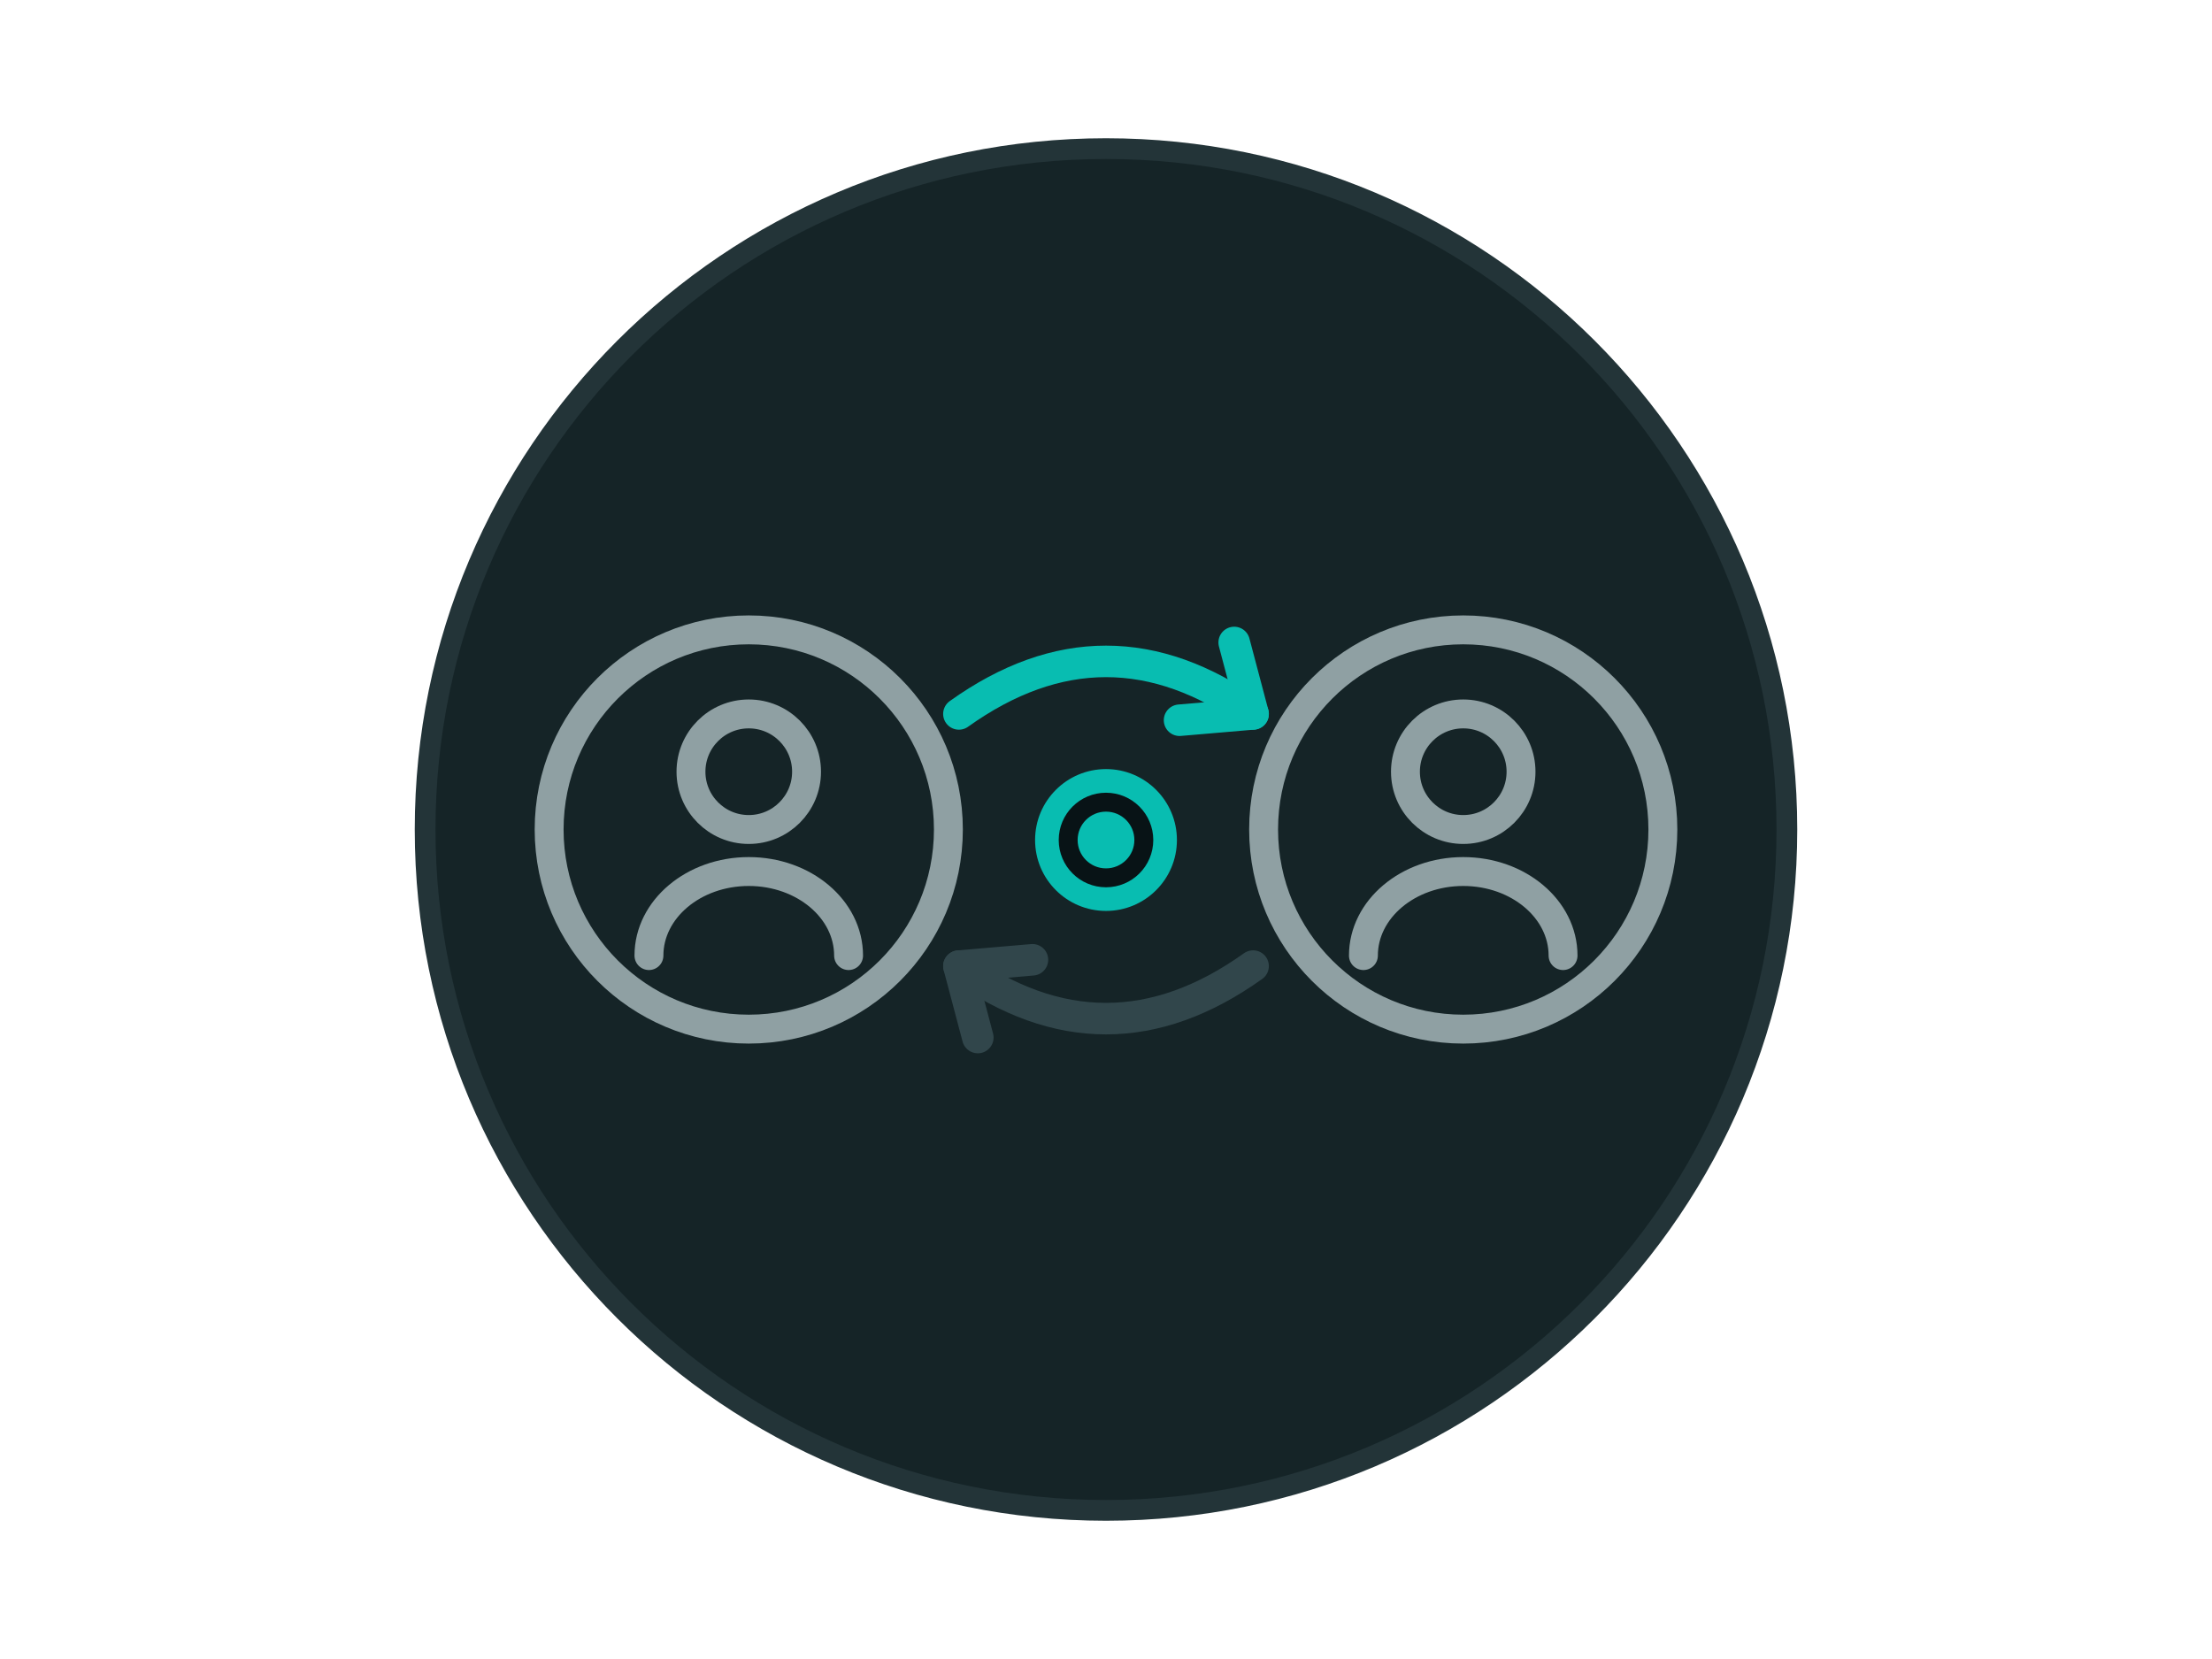
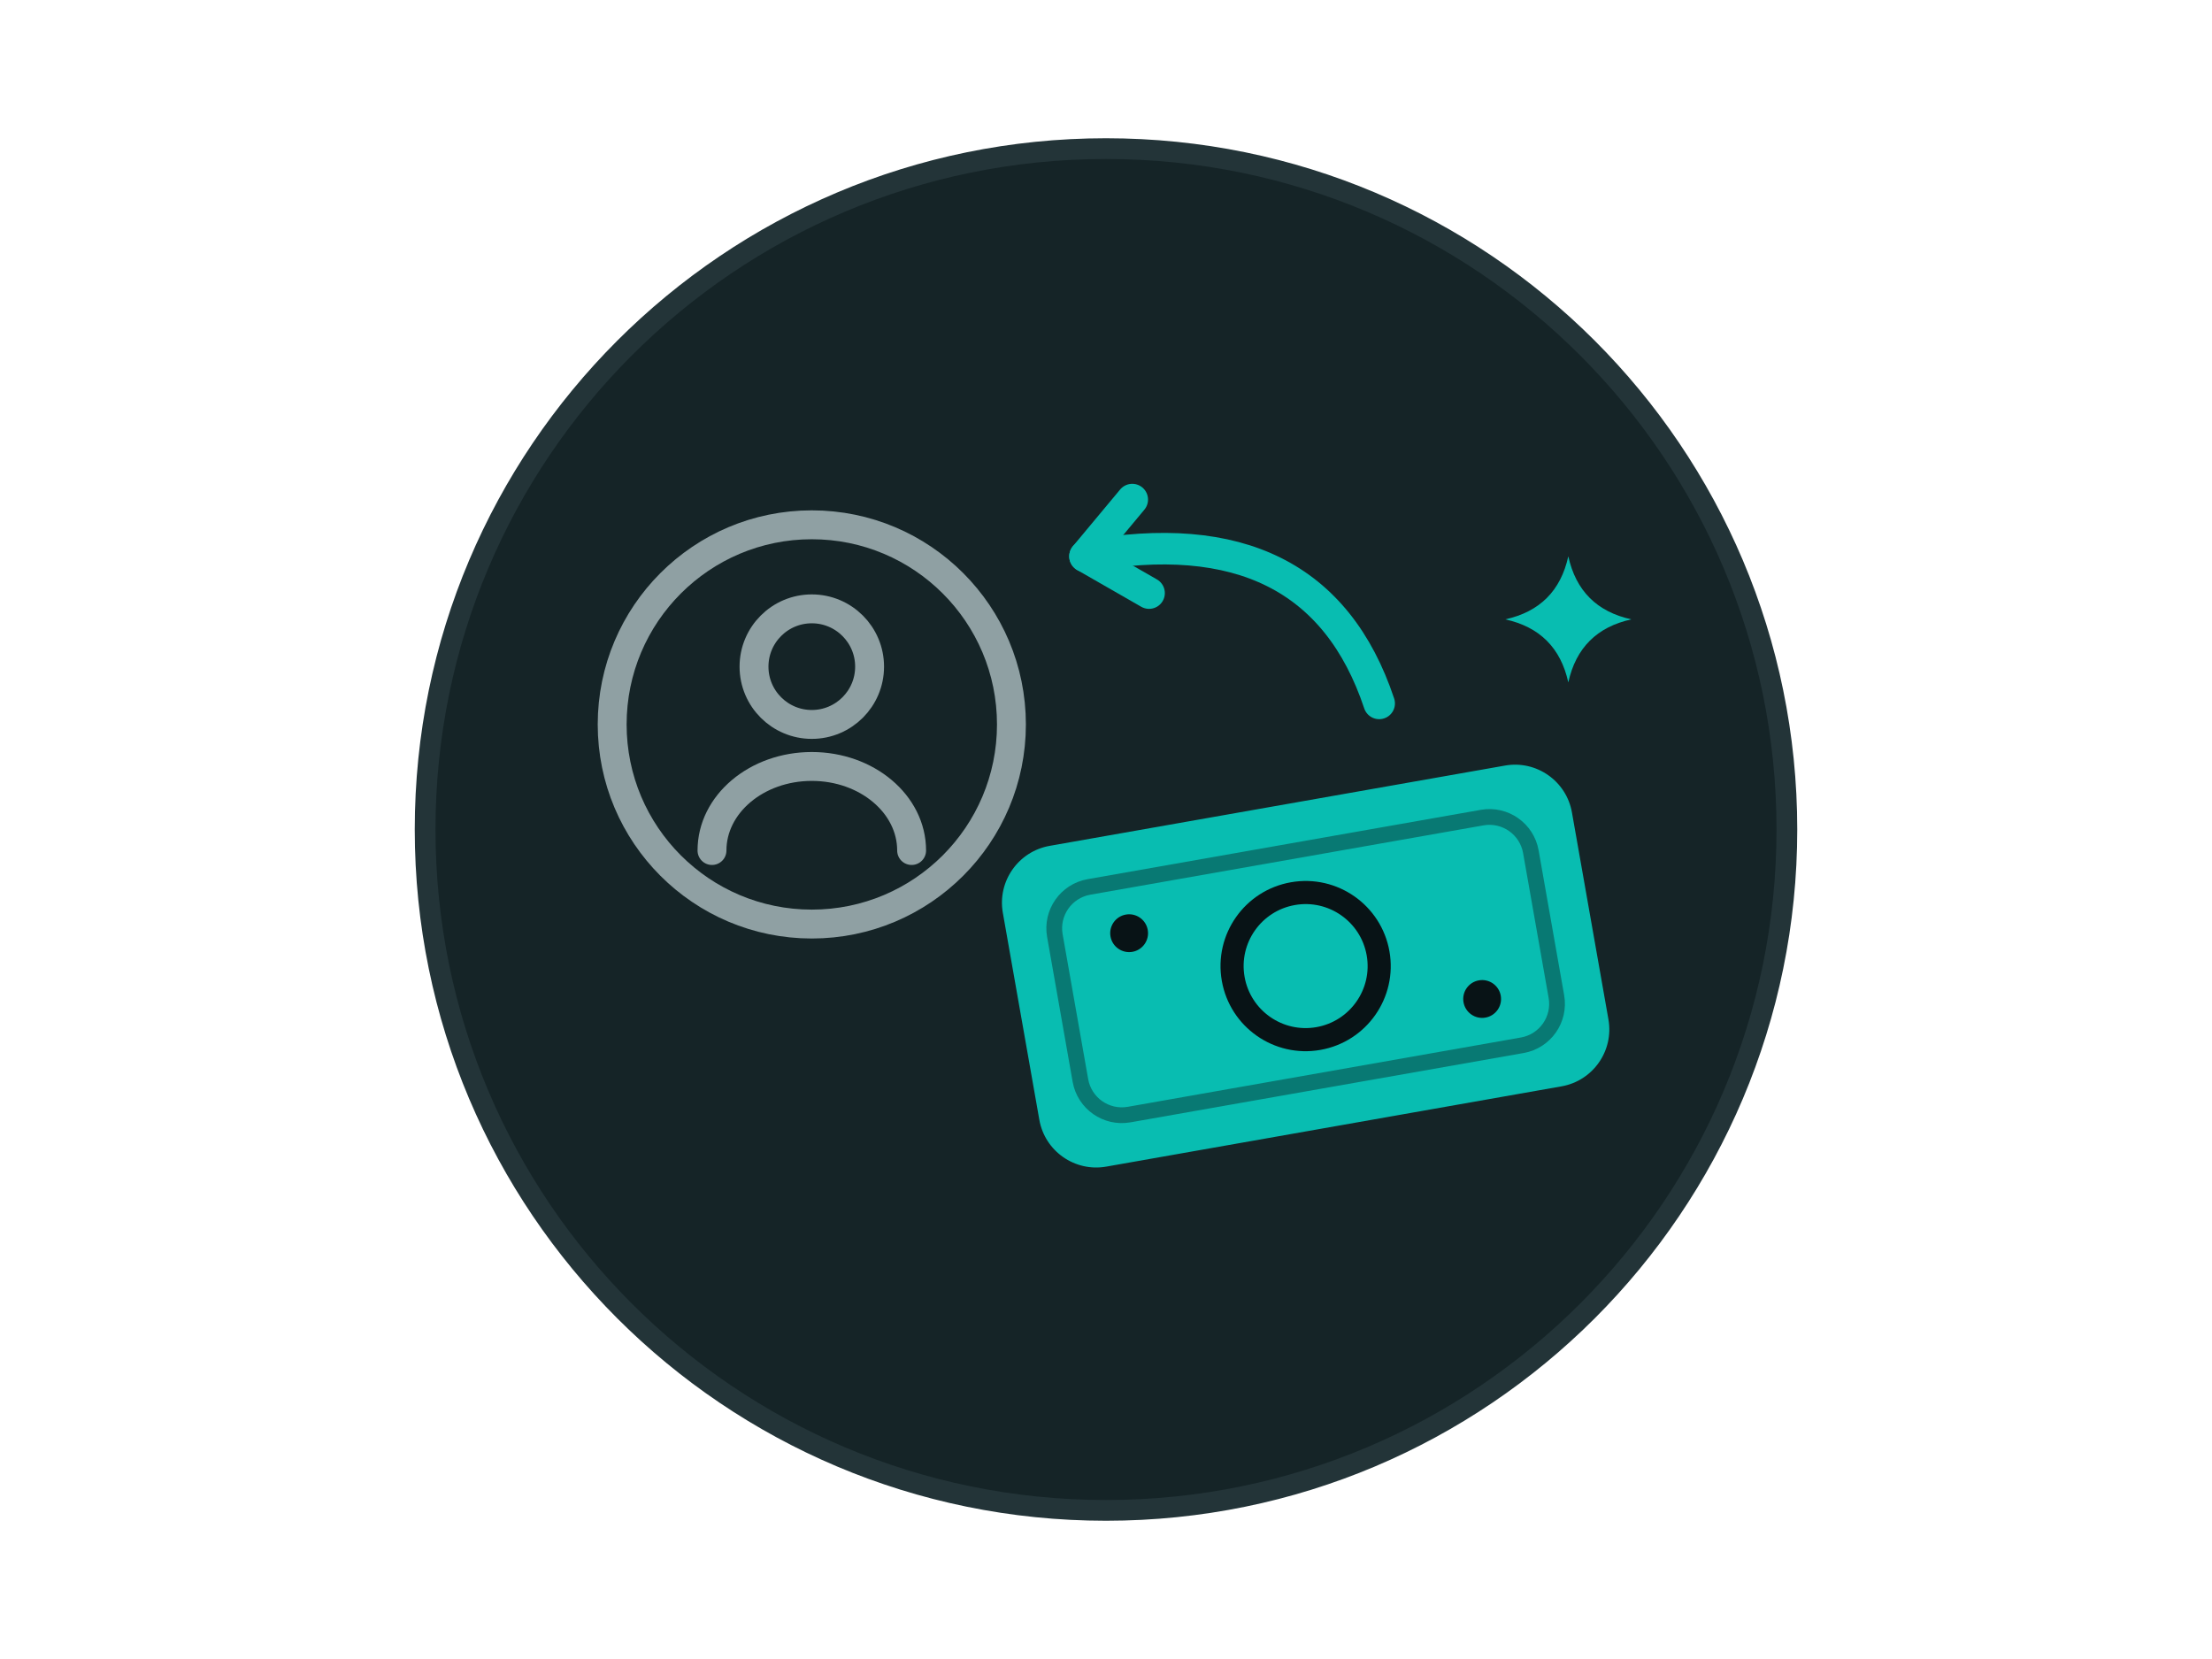
<svg xmlns="http://www.w3.org/2000/svg" viewBox="0 0 160 120" width="160" height="120">
  <circle cx="80" cy="60" r="49.25" fill="#152427" stroke="#233438" stroke-width="1.5" />
  <g transform="matrix(0.76 0 0 0.76 19.2 14.4)">
-     <circle cx="46" cy="60" r="19" fill="#152427" stroke="#8FA0A3" stroke-width="2.75" stroke-linejoin="round" />
-     <circle cx="46" cy="54.5" r="5.5" fill="none" stroke="#8FA0A3" stroke-width="2.75" stroke-linecap="round" stroke-linejoin="round" />
-     <path d="M36.5 72a9.5 8 0 0 1 19 0" fill="none" stroke="#8FA0A3" stroke-width="2.75" stroke-linecap="round" stroke-linejoin="round" />
-     <circle cx="114" cy="60" r="19" fill="#152427" stroke="#8FA0A3" stroke-width="2.75" stroke-linejoin="round" />
-     <circle cx="114" cy="54.5" r="5.5" fill="none" stroke="#8FA0A3" stroke-width="2.75" stroke-linecap="round" stroke-linejoin="round" />
-     <path d="M104.5 72a9.5 8 0 0 1 19 0" fill="none" stroke="#8FA0A3" stroke-width="2.75" stroke-linecap="round" stroke-linejoin="round" />
-     <path d="M66 49Q80 39 94 49" fill="none" stroke="#08BDB1" stroke-width="3" stroke-linecap="round" stroke-linejoin="round" />
-     <path d="M92.2 42.2L94 49L87 49.6" fill="none" stroke="#08BDB1" stroke-width="3" stroke-linecap="round" stroke-linejoin="round" />
-     <path d="M94 73Q80 83 66 73" fill="none" stroke="#31464B" stroke-width="3" stroke-linecap="round" stroke-linejoin="round" />
-     <path d="M67.8 79.8L66 73L73 72.4" fill="none" stroke="#31464B" stroke-width="3" stroke-linecap="round" stroke-linejoin="round" />
-     <circle cx="80" cy="61" r="8" fill="#08BDB1" stroke="#152427" stroke-width="2.5" stroke-linejoin="round" />
-     <circle cx="80" cy="61" r="3.6" fill="none" stroke="#081316" stroke-width="1.8" stroke-linecap="round" stroke-linejoin="round" />
+     <circle cx="52" cy="50" r="19" fill="#152427" stroke="#8FA0A3" stroke-width="2.75" stroke-linejoin="round" />
+     <circle cx="52" cy="44.5" r="5.5" fill="none" stroke="#8FA0A3" stroke-width="2.75" stroke-linecap="round" stroke-linejoin="round" />
+     <path d="M42.5 62a9.5 8 0 0 1 19 0" fill="none" stroke="#8FA0A3" stroke-width="2.75" stroke-linecap="round" stroke-linejoin="round" />
+     <g transform="rotate(-10 99 73)">
+       <rect x="70" y="56" width="58" height="34" rx="7" fill="#08BDB1" stroke="#152427" stroke-width="3" stroke-linejoin="round" />
+       <rect x="76" y="62" width="46" height="22" rx="4" fill="none" stroke="#081316" stroke-width="1.5" stroke-linecap="round" stroke-linejoin="round" opacity="0.4" />
+       <circle cx="99" cy="73" r="7" fill="none" stroke="#081316" stroke-width="2.2" stroke-linecap="round" stroke-linejoin="round" />
+       <circle cx="83" cy="67" r="1.8" fill="#081316" />
+       <circle cx="115" cy="79" r="1.8" fill="#081316" />
+     </g>
+     <path d="M106 48Q100 30 78 34" fill="none" stroke="#08BDB1" stroke-width="3" stroke-linecap="round" stroke-linejoin="round" />
+     <path d="M82.5 28.6L78 34L84.1 37.5" fill="none" stroke="#08BDB1" stroke-width="3" stroke-linecap="round" stroke-linejoin="round" />
+     <path d="M124 34 Q125.08 38.92 130 40 Q125.08 41.08 124 46 Q122.92 41.08 118 40 Q122.92 38.92 124 34Z" fill="#08BDB1" />
  </g>
</svg>
